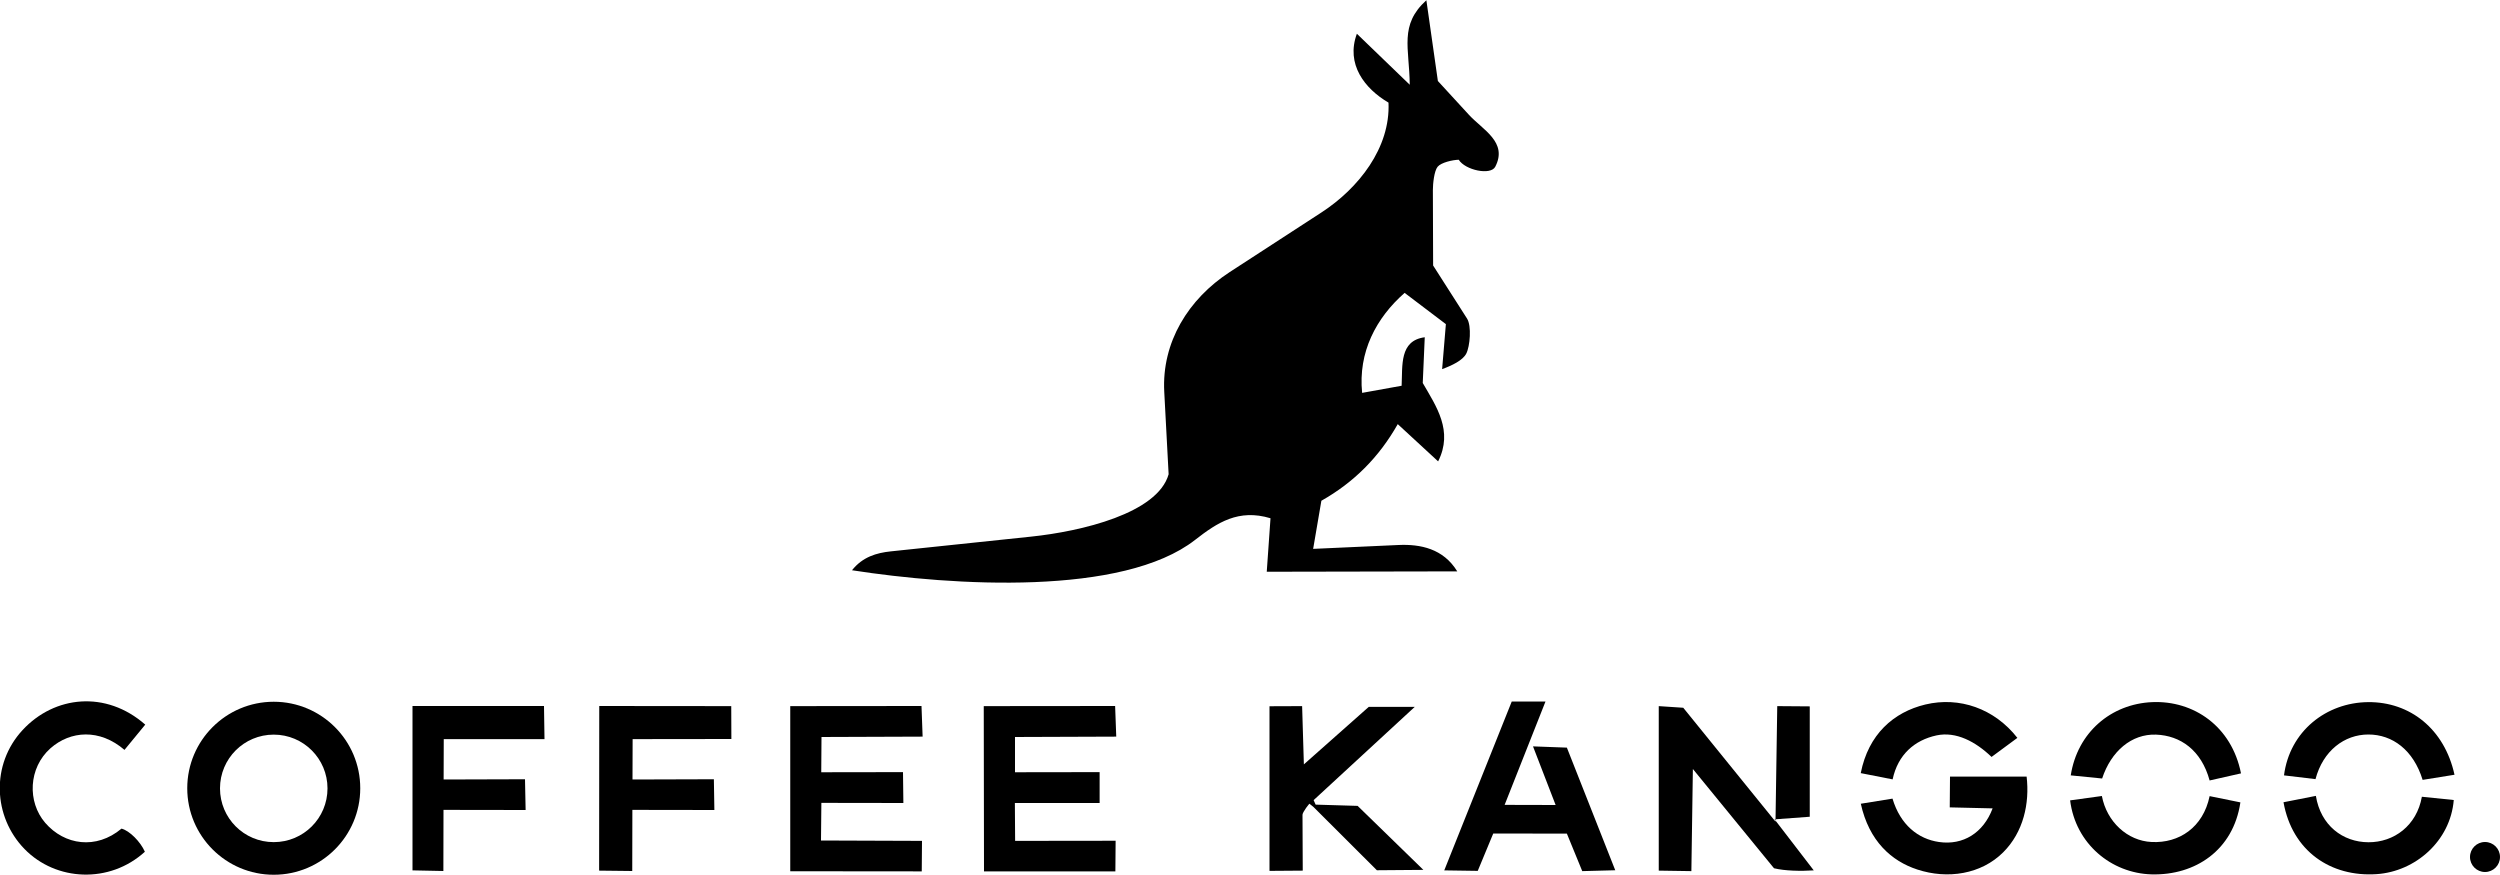
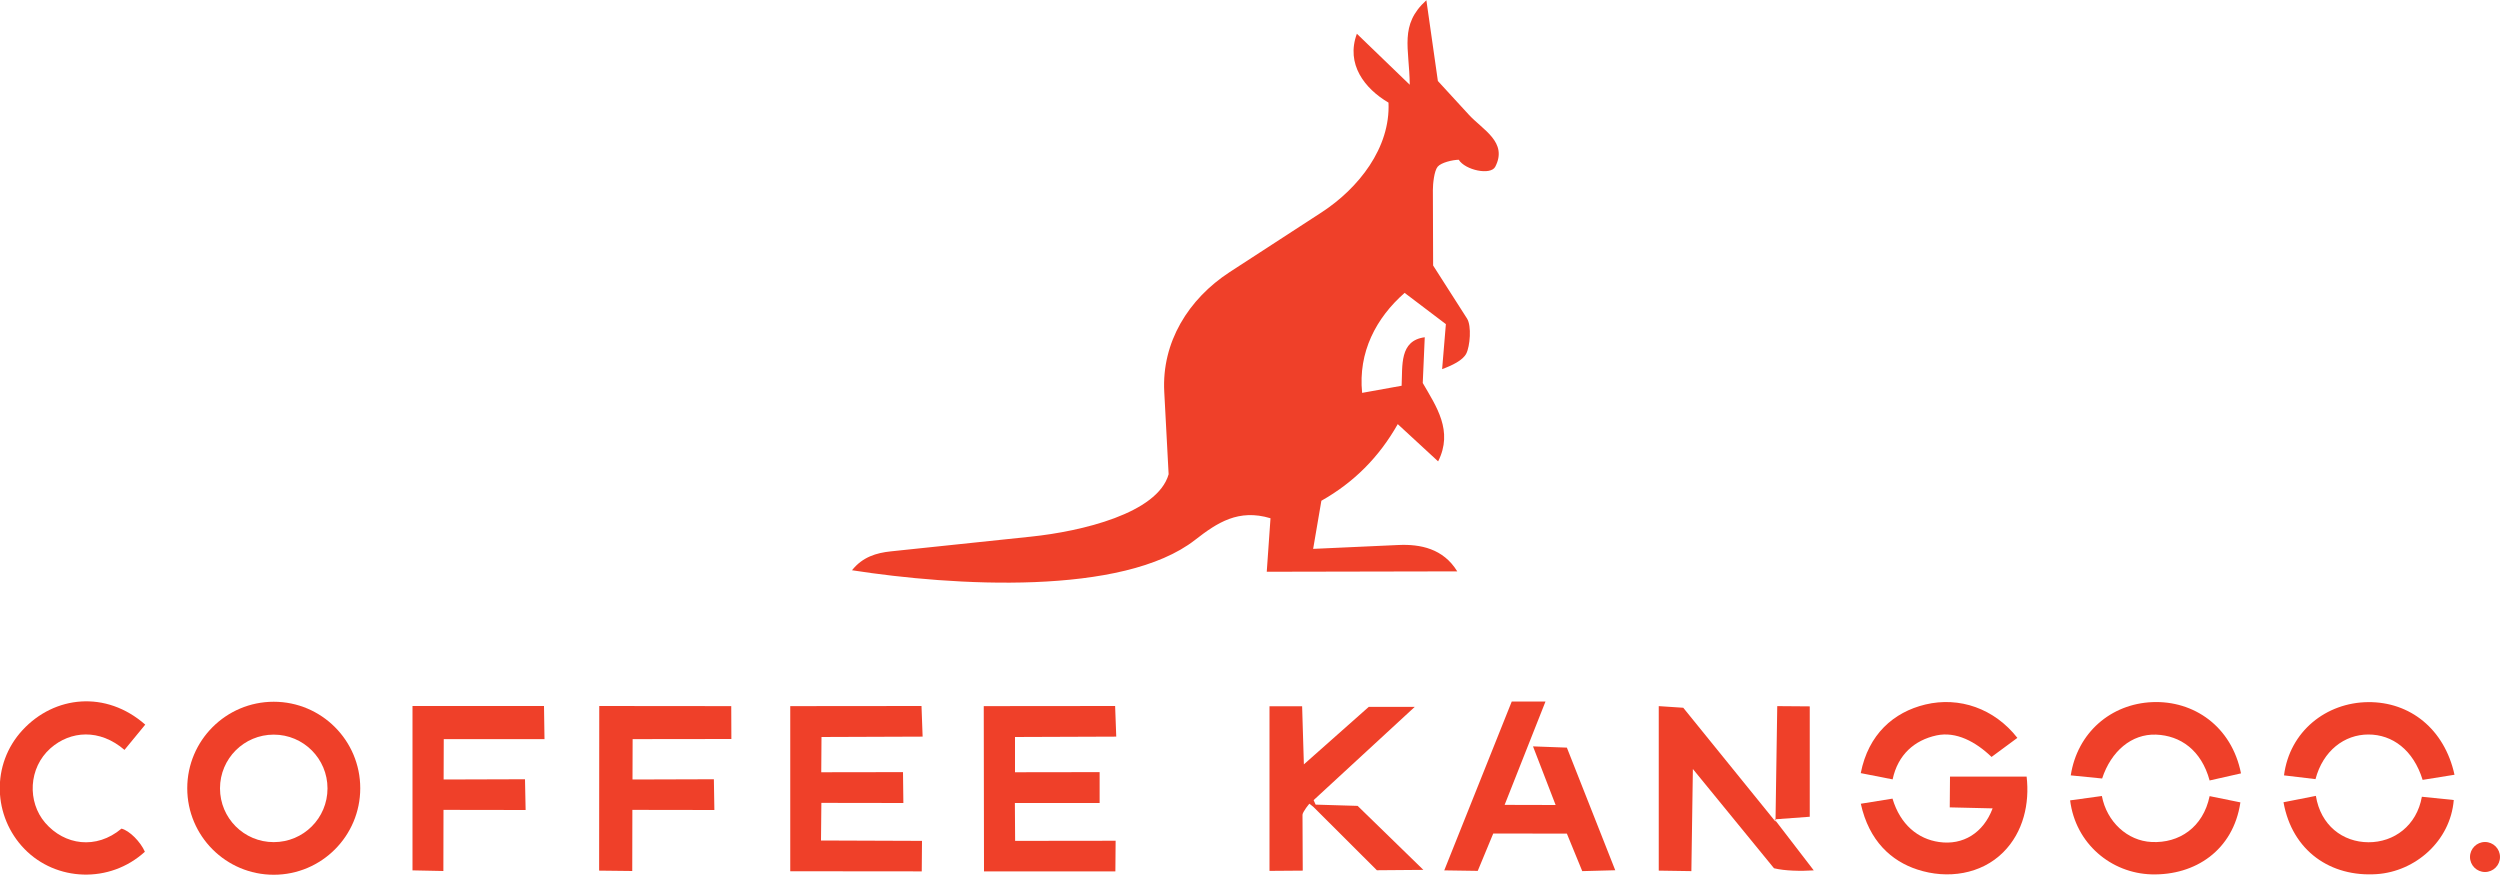
- <svg xmlns="http://www.w3.org/2000/svg" id="katman_1" data-name="katman 1" viewBox="0 0 200 69.98">
-   <path d="M105.05,43.91l6.83-.31c1.75-.08,3.59.29,4.7,2.11l-15.24.03.3-4.28c-2.55-.77-4.25.34-6.03,1.73-5.78,4.51-19.34,3.69-27.45,2.43.85-1.07,1.96-1.39,3.1-1.51l11.23-1.18c4.01-.42,10.12-1.86,11-4.99l-.35-6.6c-.21-3.96,1.93-7.42,5.23-9.57l7.34-4.77c2.97-1.93,5.53-5.17,5.37-8.79-1.91-1.12-3.43-3.08-2.53-5.51l4.23,4.08c-.03-2.94-.86-4.78,1.33-6.76l.92,6.46,2.48,2.7c1.11,1.21,3.13,2.19,2.11,4.16-.37.71-2.41.27-2.92-.56-.49.01-1.41.22-1.69.56s-.38,1.37-.38,1.86l.02,6.04,2.71,4.24c.38.59.24,2.23-.06,2.81-.28.54-1.14.95-1.93,1.24l.3-3.6-3.3-2.5c-2.28,2-3.73,4.74-3.4,8l3.16-.57c.08-1.62-.19-3.61,1.85-3.88l-.16,3.66c1.08,1.87,2.46,3.83,1.23,6.27l-3.23-2.98c-1.5,2.65-3.51,4.66-6.11,6.13l-.66,3.86Z" />
-   <path d="M28.82,63.06c0,3.82-3.1,6.92-6.92,6.92s-6.92-3.1-6.92-6.92,3.1-6.92,6.92-6.92,6.92,3.1,6.92,6.92ZM26.2,63.07c0-2.37-1.92-4.3-4.3-4.3s-4.3,1.92-4.3,4.3,1.92,4.3,4.3,4.3,4.3-1.92,4.3-4.3Z" />
-   <polygon points="87.97 64.24 81.19 64.24 81.21 67.27 89.25 67.26 89.23 69.71 78.72 69.71 78.7 56.49 89.21 56.48 89.3 58.93 81.2 58.96 81.2 61.78 87.97 61.77 87.97 64.24" />
-   <polygon points="72.27 64.24 65.71 64.23 65.68 67.24 73.76 67.27 73.74 69.71 63.22 69.7 63.22 56.49 73.72 56.48 73.81 58.93 65.72 58.96 65.7 61.78 72.24 61.77 72.27 64.24" />
-   <polygon points="129.22 69.62 126.58 69.69 125.35 66.69 119.46 66.68 118.22 69.67 115.54 69.63 120.94 56.12 123.64 56.12 120.37 64.39 124.45 64.4 122.64 59.71 125.35 59.81 129.22 69.62" />
-   <polygon points="42 62.34 42.05 64.8 35.48 64.79 35.47 69.68 33 69.63 33 56.48 43.52 56.48 43.56 59.13 35.5 59.13 35.49 62.36 42 62.34" />
-   <polygon points="57.11 62.34 57.15 64.8 50.59 64.79 50.58 69.68 47.93 69.65 47.94 56.48 58.5 56.49 58.51 59.12 50.61 59.13 50.6 62.36 57.11 62.34" />
-   <path d="M9.97,60c-2.01-1.73-4.34-1.54-5.93-.14-1.77,1.57-1.87,4.29-.42,5.97,1.54,1.78,4.07,2.16,6.1.46.64.16,1.52,1.05,1.87,1.85-2.82,2.57-7.11,2.37-9.63-.22s-2.7-6.77-.15-9.52,6.67-3.19,9.81-.43l-1.66,2.02Z" />
-   <path d="M141.95,65.53l3.15,4.1c-1.05.07-2.33.04-3.18-.17l-6.49-7.94-.12,8.17-2.61-.04v-13.16s1.96.13,1.96.13l7.38,9.11.14-9.24,2.6.02v8.83s-2.85.21-2.85.21Z" />
-   <path d="M104.77,64.3c.01-.08-.57.67-.57.88l.02,4.47-2.66.02v-13.17s2.61-.01,2.61-.01l.14,4.66,5.19-4.6h3.68s-8.09,7.46-8.09,7.46l.16.36,3.36.1,5.26,5.12-3.72.03-5.08-5.07-.3-.24Z" />
-   <path d="M148.86,64.3l2.54-.41c.63,2.1,2.05,3.23,3.72,3.47,1.92.28,3.55-.72,4.29-2.69l-3.43-.08.02-2.46h6.13c.25,2.15-.26,4.44-1.87,6.05-1.76,1.76-4.45,2.18-6.88,1.38-2.05-.67-3.86-2.26-4.52-5.28Z" />
-   <path d="M179.23,64.2c-.57,3.82-3.61,5.84-7.1,5.75-3.24-.09-6.09-2.46-6.52-5.92l2.54-.35c.39,2.06,2.04,3.59,3.98,3.68,2.19.11,4.12-1.16,4.64-3.67l2.46.5Z" />
-   <path d="M196.3,64.01c-.27,3.27-3.07,5.71-6.16,5.92-3.68.25-6.76-1.84-7.46-5.75l2.59-.51c.38,2.36,2.15,3.7,4.2,3.71s3.87-1.33,4.28-3.64l2.54.26Z" />
-   <path d="M176.77,62.44c-.66-2.43-2.34-3.6-4.29-3.67s-3.59,1.32-4.31,3.51l-2.51-.25c.53-3.43,3.22-5.72,6.52-5.86s6.35,1.92,7.1,5.7l-2.52.57Z" />
-   <path d="M193.81,62.39c-.74-2.4-2.42-3.63-4.34-3.63s-3.63,1.3-4.23,3.57l-2.52-.3c.45-3.53,3.38-5.83,6.73-5.86s6.11,2.15,6.91,5.81l-2.55.41Z" />
-   <path d="M159.33,60.56c-1.28-1.23-2.84-2.06-4.4-1.73-1.77.38-3.1,1.54-3.52,3.52l-2.55-.5c.61-3.11,2.63-4.88,5.17-5.49,2.72-.65,5.52.32,7.36,2.67l-2.06,1.52Z" />
-   <circle cx="198.8" cy="68.56" r="1.2" />
+ <svg xmlns="http://www.w3.org/2000/svg" id="katman_1" version="1.1" viewBox="0 0 200 69.98">
+   <defs>
+     <style>
+       .st0 {
+         fill: #ef4029;
+       }
+     </style>
+   </defs>
+   <path class="st0" d="M105.05,43.91l6.83-.31c1.75-.08,3.59.29,4.7,2.11l-15.24.03.3-4.28c-2.55-.77-4.25.34-6.03,1.73-5.78,4.51-19.34,3.69-27.45,2.43.85-1.07,1.96-1.39,3.1-1.51l11.23-1.18c4.01-.42,10.12-1.86,11-4.99l-.35-6.6c-.21-3.96,1.93-7.42,5.23-9.57l7.34-4.77c2.97-1.93,5.53-5.17,5.37-8.79-1.91-1.12-3.43-3.08-2.53-5.51l4.23,4.08c-.03-2.94-.86-4.78,1.33-6.76l.92,6.46,2.48,2.7c1.11,1.21,3.13,2.19,2.11,4.16-.37.71-2.41.27-2.92-.56-.49.01-1.41.22-1.69.56s-.38,1.37-.38,1.86l.02,6.04,2.71,4.24c.38.59.24,2.23-.06,2.81-.28.54-1.14.95-1.93,1.24l.3-3.6-3.3-2.5c-2.28,2-3.73,4.74-3.4,8l3.16-.57c.08-1.62-.19-3.61,1.85-3.88l-.16,3.66c1.08,1.87,2.46,3.83,1.23,6.27l-3.23-2.98c-1.5,2.65-3.51,4.66-6.11,6.13l-.66,3.86h0Z" />
+   <path class="st0" d="M28.82,63.06c0,3.82-3.1,6.92-6.92,6.92s-6.92-3.1-6.92-6.92,3.1-6.92,6.92-6.92,6.92,3.1,6.92,6.92ZM26.2,63.07c0-2.37-1.92-4.3-4.3-4.3s-4.3,1.92-4.3,4.3,1.92,4.3,4.3,4.3,4.3-1.92,4.3-4.3Z" />
+   <polygon class="st0" points="87.97 64.24 81.19 64.24 81.21 67.27 89.25 67.26 89.23 69.71 78.72 69.71 78.7 56.49 89.21 56.48 89.3 58.93 81.2 58.96 81.2 61.78 87.97 61.77 87.97 64.24" />
+   <polygon class="st0" points="72.27 64.24 65.71 64.23 65.68 67.24 73.76 67.27 73.74 69.71 63.22 69.7 63.22 56.49 73.72 56.48 73.81 58.93 65.72 58.96 65.7 61.78 72.24 61.77 72.27 64.24" />
+   <polygon class="st0" points="129.22 69.62 126.58 69.69 125.35 66.69 119.46 66.68 118.22 69.67 115.54 69.63 120.94 56.12 123.64 56.12 120.37 64.39 124.45 64.4 122.64 59.71 125.35 59.81 129.22 69.62" />
+   <polygon class="st0" points="42 62.34 42.05 64.8 35.48 64.79 35.47 69.68 33 69.63 33 56.48 43.52 56.48 43.56 59.13 35.5 59.13 35.49 62.36 42 62.34" />
+   <polygon class="st0" points="57.11 62.34 57.15 64.8 50.59 64.79 50.58 69.68 47.93 69.65 47.94 56.48 58.5 56.49 58.51 59.12 50.61 59.13 50.6 62.36 57.11 62.34" />
+   <path class="st0" d="M9.97,60c-2.01-1.73-4.34-1.54-5.93-.14-1.77,1.57-1.87,4.29-.42,5.97,1.54,1.78,4.07,2.16,6.1.46.64.16,1.52,1.05,1.87,1.85-2.82,2.57-7.11,2.37-9.63-.22s-2.7-6.77-.15-9.52,6.67-3.19,9.81-.43l-1.66,2.02h0Z" />
+   <path class="st0" d="M141.95,65.53l3.15,4.1c-1.05.07-2.33.04-3.18-.17l-6.49-7.94-.12,8.17-2.61-.04v-13.16l1.96.13,7.38,9.11.14-9.24,2.6.02v8.83l-2.85.21.02-.02Z" />
+   <path class="st0" d="M104.77,64.3c.01-.08-.57.67-.57.88l.02,4.47-2.66.02v-13.17h2.61s.14,4.65.14,4.65l5.19-4.6h3.68l-8.09,7.46.16.36,3.36.1,5.26,5.12-3.72.03-5.08-5.07-.3-.24h0Z" />
+   <path class="st0" d="M148.86,64.3l2.54-.41c.63,2.1,2.05,3.23,3.72,3.47,1.92.28,3.55-.72,4.29-2.69l-3.43-.08.02-2.46h6.13c.25,2.15-.26,4.44-1.87,6.05-1.76,1.76-4.45,2.18-6.88,1.38-2.05-.67-3.86-2.26-4.52-5.28v.02Z" />
+   <path class="st0" d="M179.23,64.2c-.57,3.82-3.61,5.84-7.1,5.75-3.24-.09-6.09-2.46-6.52-5.92l2.54-.35c.39,2.06,2.04,3.59,3.98,3.68,2.19.11,4.12-1.16,4.64-3.67l2.46.5h0Z" />
+   <path class="st0" d="M196.3,64.01c-.27,3.27-3.07,5.71-6.16,5.92-3.68.25-6.76-1.84-7.46-5.75l2.59-.51c.38,2.36,2.15,3.7,4.2,3.71s3.87-1.33,4.28-3.64l2.54.26h.01Z" />
+   <path class="st0" d="M176.77,62.44c-.66-2.43-2.34-3.6-4.29-3.67s-3.59,1.32-4.31,3.51l-2.51-.25c.53-3.43,3.22-5.72,6.52-5.86s6.35,1.92,7.1,5.7l-2.52.57h0Z" />
+   <path class="st0" d="M193.81,62.39c-.74-2.4-2.42-3.63-4.34-3.63s-3.63,1.3-4.23,3.57l-2.52-.3c.45-3.53,3.38-5.83,6.73-5.86s6.11,2.15,6.91,5.81l-2.55.41Z" />
+   <path class="st0" d="M159.33,60.56c-1.28-1.23-2.84-2.06-4.4-1.73-1.77.38-3.1,1.54-3.52,3.52l-2.55-.5c.61-3.11,2.63-4.88,5.17-5.49,2.72-.65,5.52.32,7.36,2.67l-2.06,1.52h0Z" />
+   <circle class="st0" cx="198.8" cy="68.56" r="1.2" />
</svg>
